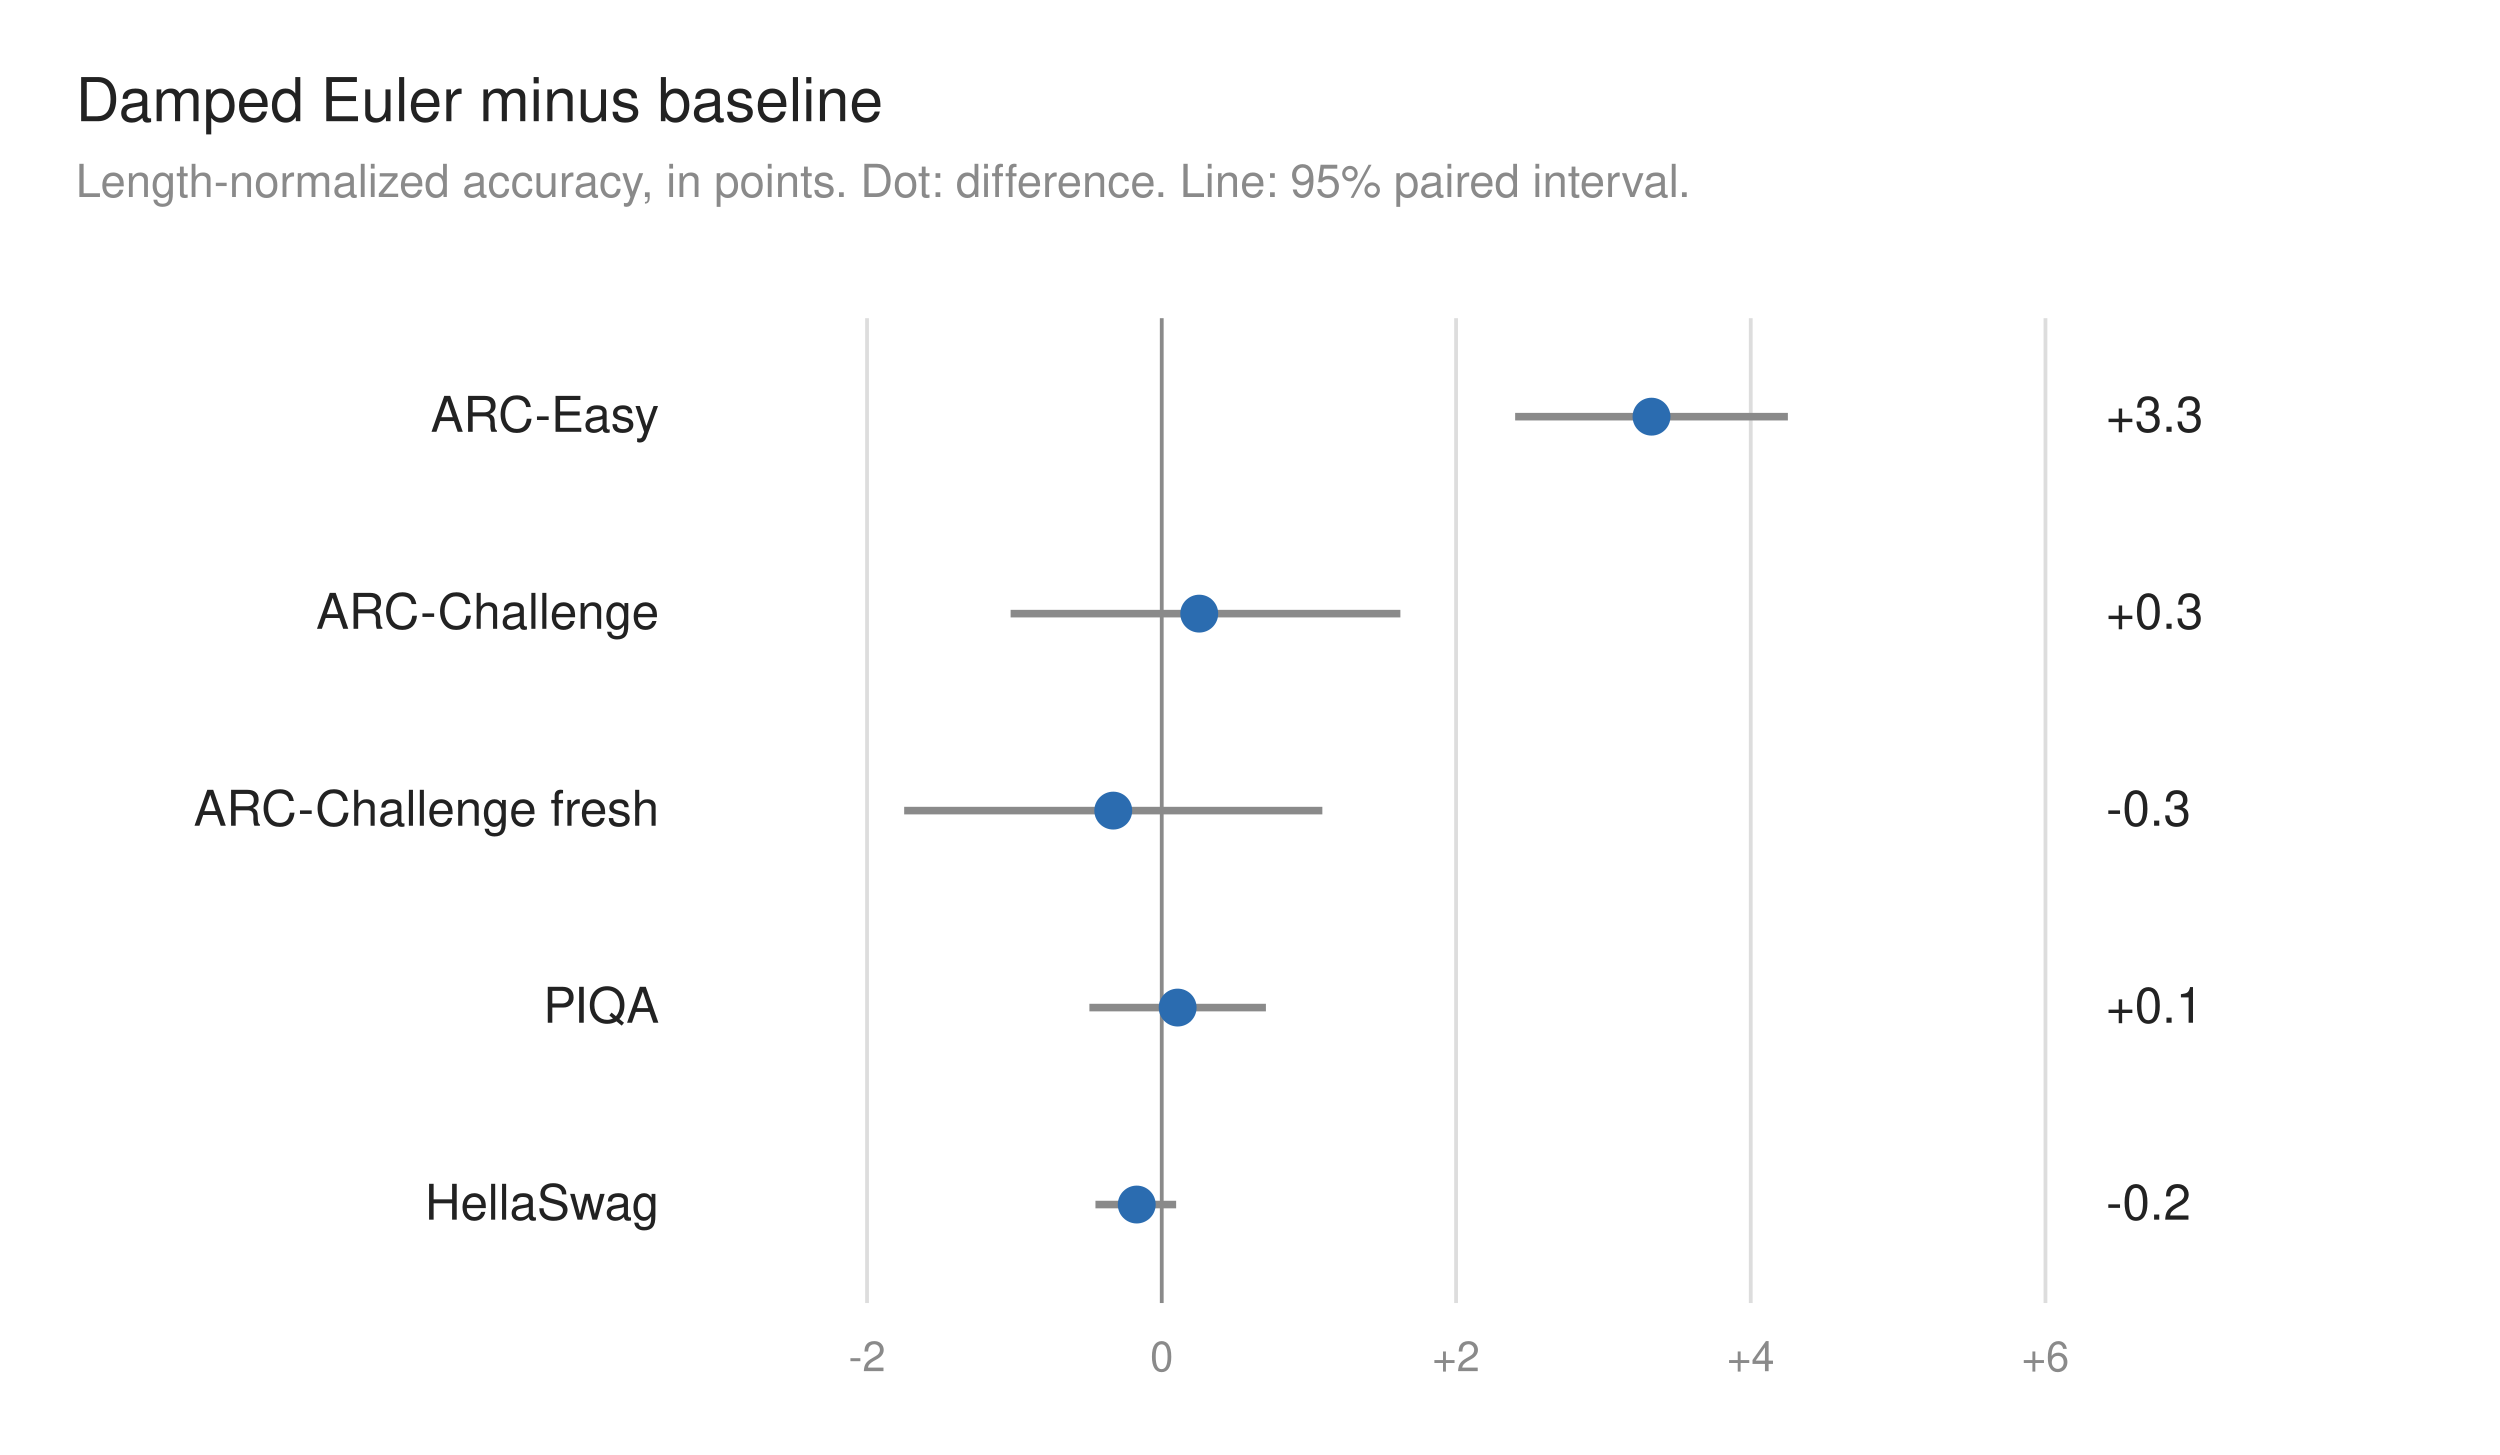
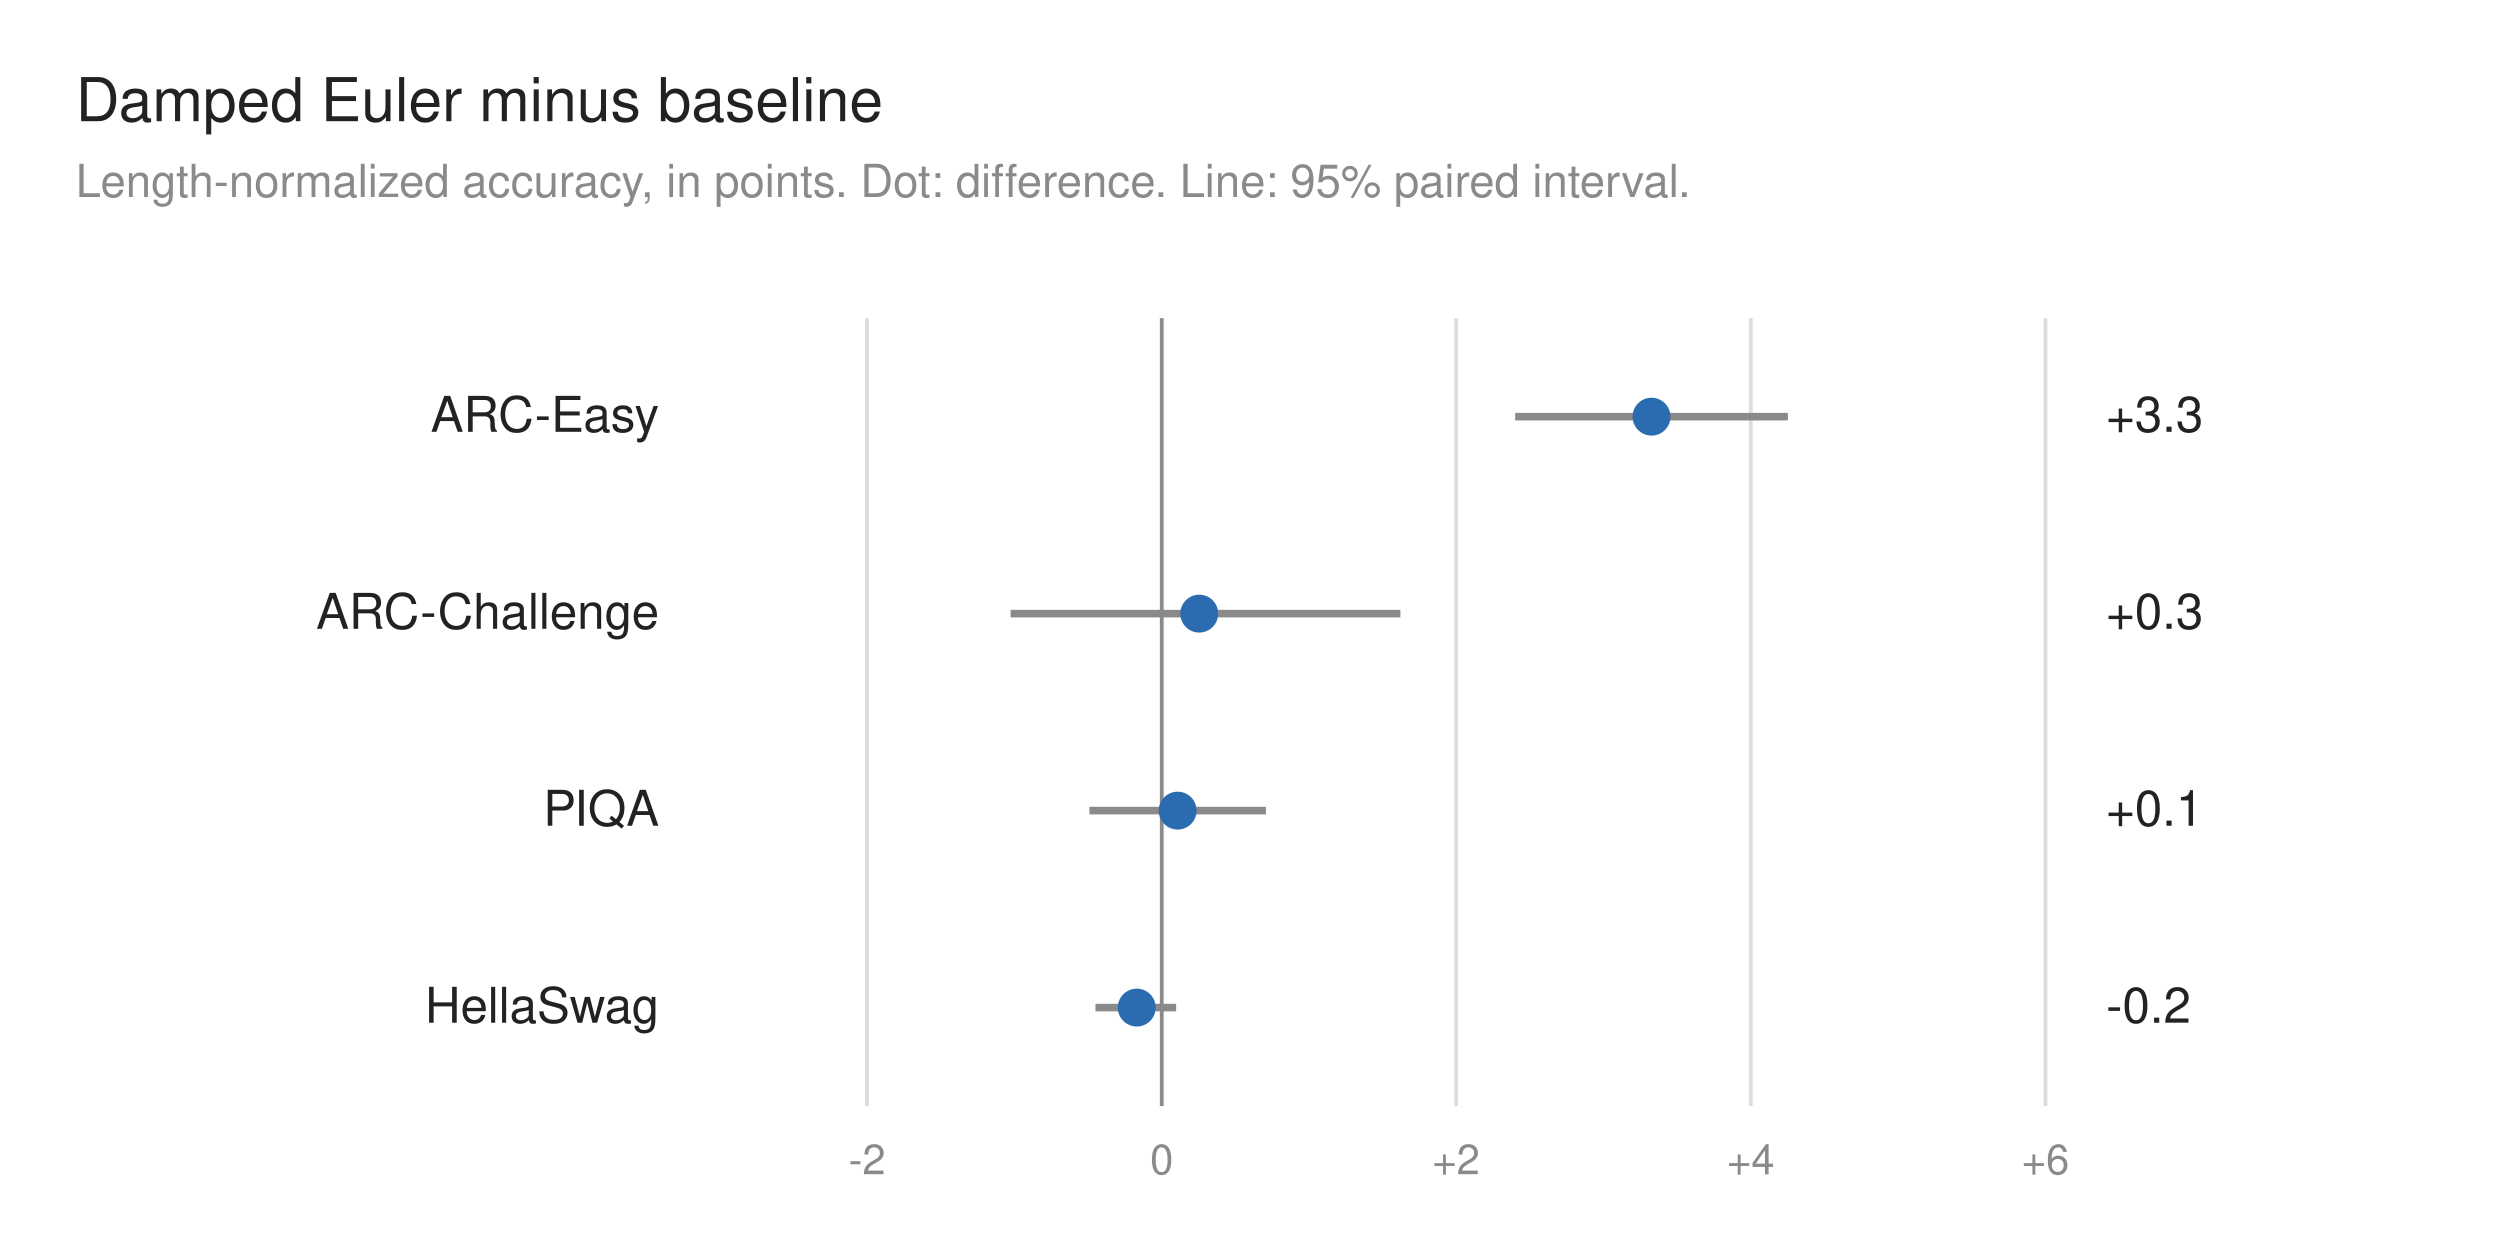
- <svg xmlns="http://www.w3.org/2000/svg" width="660" height="384" viewBox="0 0 660 384" style="font-family:Helvetica,Arial,sans-serif">
+ <svg xmlns="http://www.w3.org/2000/svg" width="660" height="332" viewBox="0 0 660 332" style="font-family:Helvetica,Arial,sans-serif">
  <text x="20.0" y="32.0" font-size="16" fill="#222222" text-anchor="start">Damped Euler minus baseline</text>
  <text x="20.0" y="52.0" font-size="12" fill="#8a8a8a" text-anchor="start">Length-normalized accuracy, in points. Dot: difference. Line: 95% paired interval.</text>
-   <line x1="228.9" y1="84" x2="228.9" y2="344" stroke="#dddddd" />
-   <text x="228.9" y="362.0" font-size="11" fill="#8a8a8a" text-anchor="middle">-2</text>
-   <line x1="306.7" y1="84" x2="306.7" y2="344" stroke="#8a8a8a" />
-   <text x="306.7" y="362.0" font-size="11" fill="#8a8a8a" text-anchor="middle">0</text>
-   <line x1="384.4" y1="84" x2="384.4" y2="344" stroke="#dddddd" />
-   <text x="384.4" y="362.0" font-size="11" fill="#8a8a8a" text-anchor="middle">+2</text>
-   <line x1="462.2" y1="84" x2="462.2" y2="344" stroke="#dddddd" />
-   <text x="462.2" y="362.0" font-size="11" fill="#8a8a8a" text-anchor="middle">+4</text>
-   <line x1="540.0" y1="84" x2="540.0" y2="344" stroke="#dddddd" />
-   <text x="540.0" y="362.0" font-size="11" fill="#8a8a8a" text-anchor="middle">+6</text>
+   <line x1="228.9" y1="84" x2="228.9" y2="292" stroke="#dddddd" />
+   <text x="228.9" y="310.0" font-size="11" fill="#8a8a8a" text-anchor="middle">-2</text>
+   <line x1="306.7" y1="84" x2="306.7" y2="292" stroke="#8a8a8a" />
+   <text x="306.7" y="310.0" font-size="11" fill="#8a8a8a" text-anchor="middle">0</text>
+   <line x1="384.4" y1="84" x2="384.4" y2="292" stroke="#dddddd" />
+   <text x="384.4" y="310.0" font-size="11" fill="#8a8a8a" text-anchor="middle">+2</text>
+   <line x1="462.2" y1="84" x2="462.2" y2="292" stroke="#dddddd" />
+   <text x="462.2" y="310.0" font-size="11" fill="#8a8a8a" text-anchor="middle">+4</text>
+   <line x1="540.0" y1="84" x2="540.0" y2="292" stroke="#dddddd" />
+   <text x="540.0" y="310.0" font-size="11" fill="#8a8a8a" text-anchor="middle">+6</text>
  <text x="174.0" y="114.0" font-size="13" fill="#222222" text-anchor="end">ARC-Easy</text>
  <line x1="400.0" y1="110.0" x2="472.0" y2="110.0" stroke="#8a8a8a" stroke-width="2" />
  <circle cx="436.0" cy="110.0" r="5" fill="#2b6cb0" />
  <text x="556.0" y="114.0" font-size="13" fill="#222222" text-anchor="start">+3.3</text>
  <text x="174.0" y="166.0" font-size="13" fill="#222222" text-anchor="end">ARC-Challenge</text>
  <line x1="266.8" y1="162.0" x2="369.7" y2="162.0" stroke="#8a8a8a" stroke-width="2" />
  <circle cx="316.6" cy="162.0" r="5" fill="#2b6cb0" />
  <text x="556.0" y="166.0" font-size="13" fill="#222222" text-anchor="start">+0.3</text>
-   <text x="174.0" y="218.0" font-size="13" fill="#222222" text-anchor="end">ARC-Challenge fresh</text>
-   <line x1="238.7" y1="214.0" x2="349.1" y2="214.0" stroke="#8a8a8a" stroke-width="2" />
-   <circle cx="293.9" cy="214.0" r="5" fill="#2b6cb0" />
-   <text x="556.0" y="218.0" font-size="13" fill="#222222" text-anchor="start">-0.3</text>
-   <text x="174.0" y="270.0" font-size="13" fill="#222222" text-anchor="end">PIQA</text>
-   <line x1="287.6" y1="266.0" x2="334.2" y2="266.0" stroke="#8a8a8a" stroke-width="2" />
-   <circle cx="310.9" cy="266.0" r="5" fill="#2b6cb0" />
-   <text x="556.0" y="270.0" font-size="13" fill="#222222" text-anchor="start">+0.1</text>
-   <text x="174.0" y="322.0" font-size="13" fill="#222222" text-anchor="end">HellaSwag</text>
-   <line x1="289.2" y1="318.0" x2="310.5" y2="318.0" stroke="#8a8a8a" stroke-width="2" />
-   <circle cx="300.1" cy="318.0" r="5" fill="#2b6cb0" />
-   <text x="556.0" y="322.0" font-size="13" fill="#222222" text-anchor="start">-0.2</text>
+   <text x="174.0" y="218.0" font-size="13" fill="#222222" text-anchor="end">PIQA</text>
+   <line x1="287.6" y1="214.0" x2="334.2" y2="214.0" stroke="#8a8a8a" stroke-width="2" />
+   <circle cx="310.9" cy="214.0" r="5" fill="#2b6cb0" />
+   <text x="556.0" y="218.0" font-size="13" fill="#222222" text-anchor="start">+0.1</text>
+   <text x="174.0" y="270.0" font-size="13" fill="#222222" text-anchor="end">HellaSwag</text>
+   <line x1="289.2" y1="266.0" x2="310.5" y2="266.0" stroke="#8a8a8a" stroke-width="2" />
+   <circle cx="300.1" cy="266.0" r="5" fill="#2b6cb0" />
+   <text x="556.0" y="270.0" font-size="13" fill="#222222" text-anchor="start">-0.2</text>
</svg>
